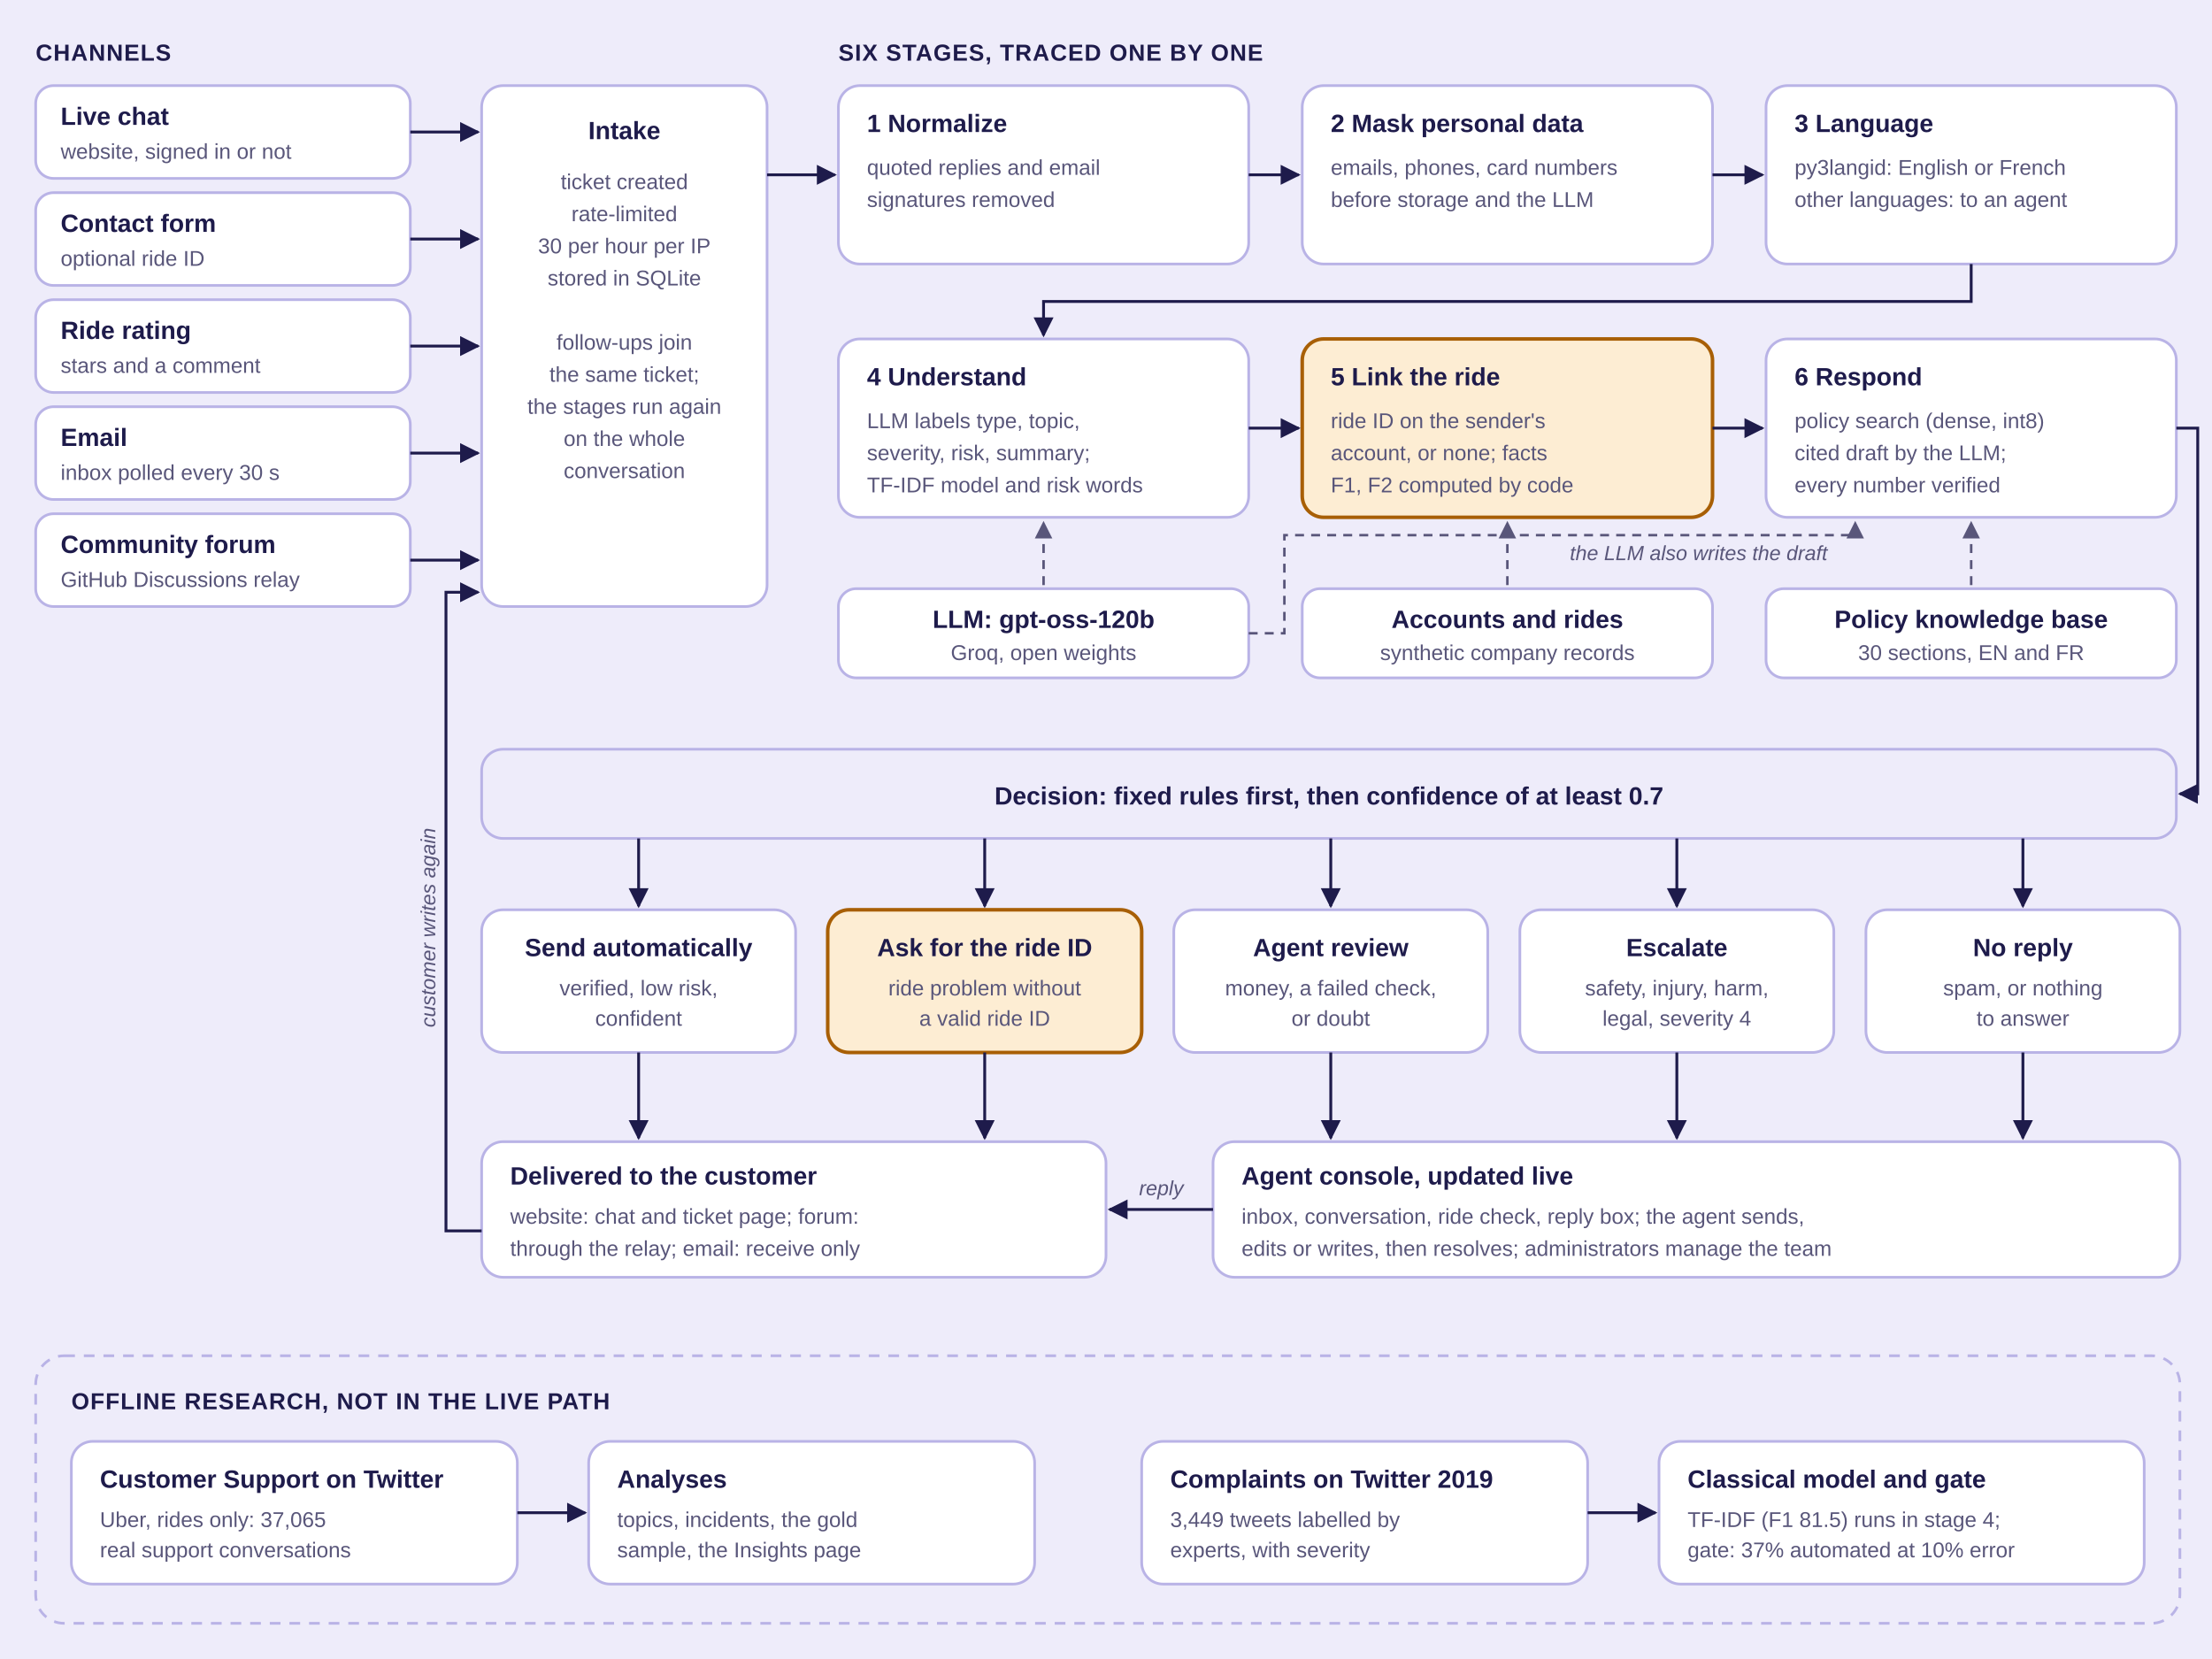
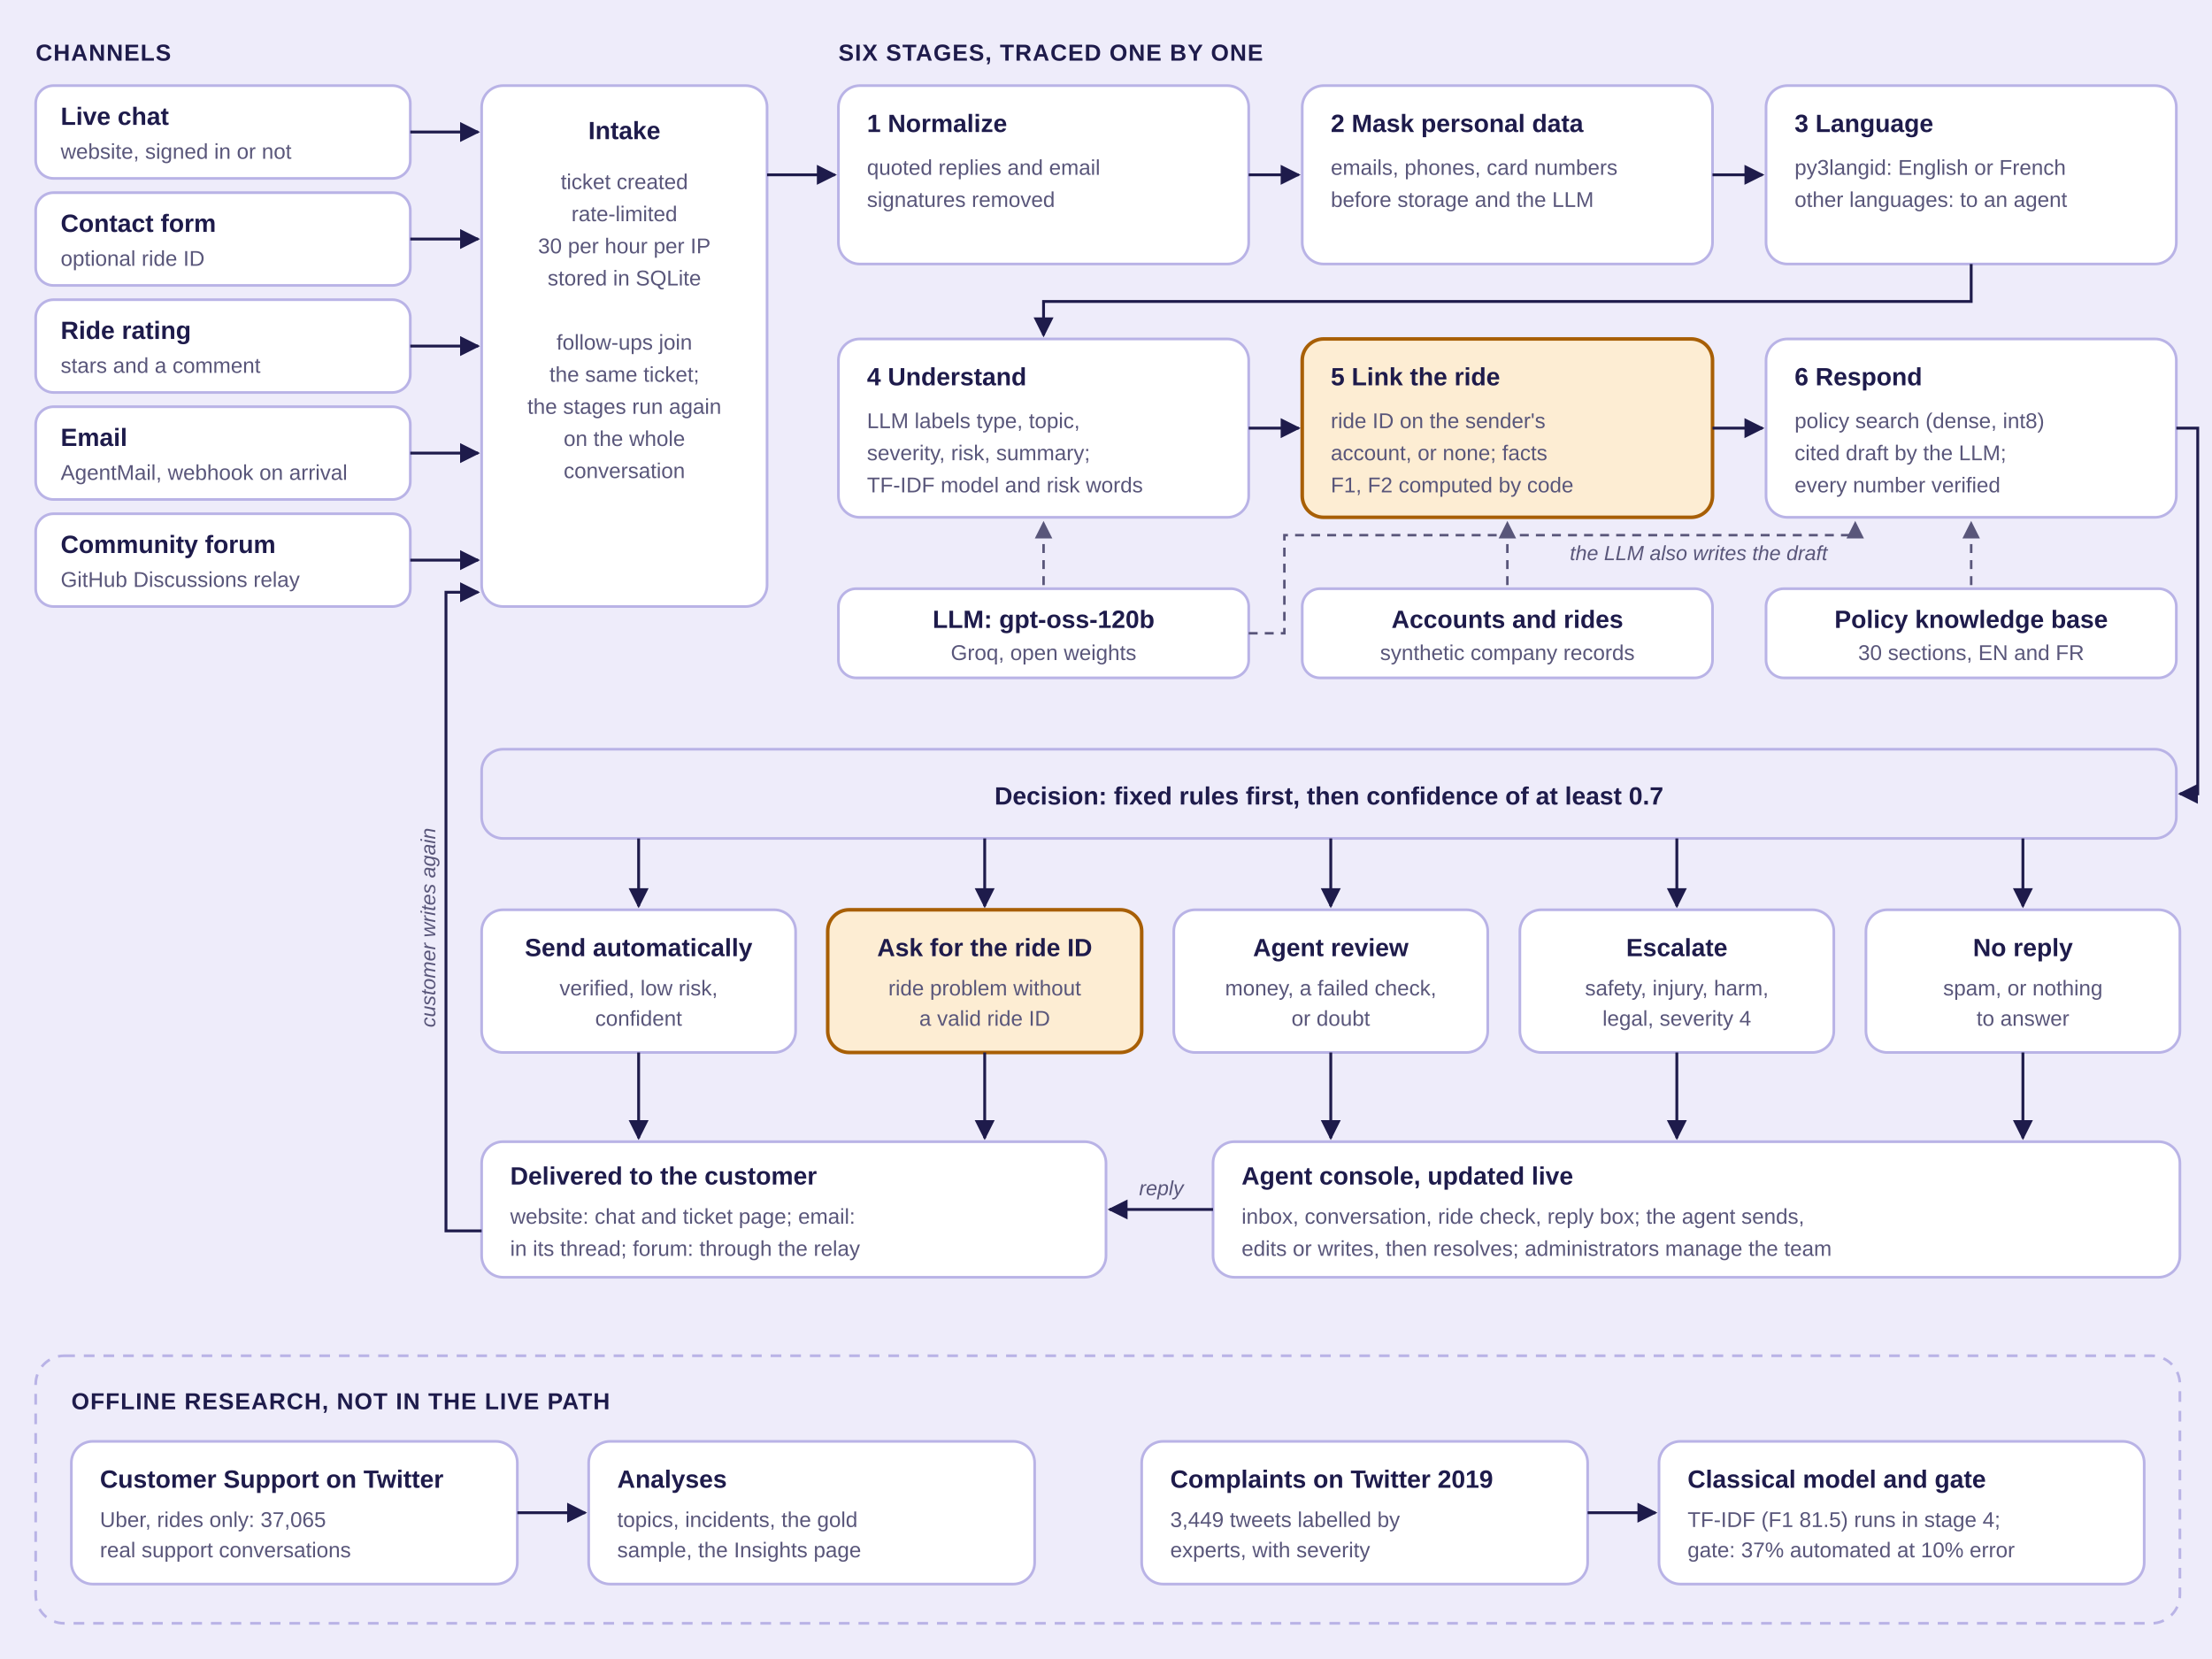
<svg xmlns="http://www.w3.org/2000/svg" width="1240" height="930" viewBox="0 0 1240 930" role="img" aria-label="Five channels feed the intake, which stores a ticket. Six stages follow: normalize, mask personal data, detect the language, understand with an LLM, a TF-IDF model and risk words, link the ride by its ID on the sender's account with record facts, and respond with policy search, a cited draft and a number verifier. A decision then sends automatically, asks for the ride ID, sends to agent review, escalates, or does not reply. Replies are delivered on the website, through the forum relay, or not by email in this demo; the agent console shows everything live. Offline, the Uber support data and a labelled complaint dataset produced the analyses, the classical model and the automation-gate result.">
  <style>/* Diagram vocabulary (classes, so both themes come from the tokens). */
.b { fill: #ffffff; stroke: #b9b3e6; stroke-width: 1.5; }
.key { fill: #fdedd3; stroke: #a85f05; stroke-width: 2; }
.group { fill: none; stroke: #b9b3e6; stroke-width: 1.5; stroke-dasharray: 6 5; }
.frame { fill: #eeecfa; stroke: #b9b3e6; stroke-width: 1.5; }
.t { fill: #1e1b4b; font-size: 14px; font-weight: 600; }
.d { fill: #59567a; font-size: 12px; }
.lbl { fill: #59567a; font-size: 11.5px; font-style: italic; }
.h { fill: #1e1b4b; font-size: 13px; font-weight: 600; letter-spacing: 0.04em; }
.w { fill: none; stroke: #1e1b4b; stroke-width: 1.6; }
.wk { fill: none; stroke: #a85f05; stroke-width: 2; }
.wd { fill: none; stroke: #59567a; stroke-width: 1.4; stroke-dasharray: 5 4; }
.ah { fill: #1e1b4b; }
.ahk { fill: #a85f05; }
.ahd { fill: #59567a; }
 text { font-family: "IBM Plex Sans", "Segoe UI", Arial, sans-serif; }</style>
  <rect width="100%" height="100%" fill="#eeecfa" />
  <defs>
    <marker id="a4" viewBox="0 0 10 10" refX="9" refY="5" markerWidth="7" markerHeight="7" orient="auto-start-reverse">
      <path class="ah" d="M0 0L10 5L0 10z" />
    </marker>
    <marker id="a4k" viewBox="0 0 10 10" refX="9" refY="5" markerWidth="7" markerHeight="7" orient="auto-start-reverse">
      <path class="ahk" d="M0 0L10 5L0 10z" />
    </marker>
    <marker id="a4d" viewBox="0 0 10 10" refX="9" refY="5" markerWidth="7" markerHeight="7" orient="auto-start-reverse">
      <path class="ahd" d="M0 0L10 5L0 10z" />
    </marker>
  </defs>
  <text class="h" x="20" y="34">CHANNELS</text>
  <rect class="b" x="20" y="48" width="210" height="52" rx="10" />
  <text class="t" x="34" y="70">Live chat</text>
  <text class="d" x="34" y="89">website, signed in or not</text>
  <rect class="b" x="20" y="108" width="210" height="52" rx="10" />
  <text class="t" x="34" y="130">Contact form</text>
  <text class="d" x="34" y="149">optional ride ID</text>
  <rect class="b" x="20" y="168" width="210" height="52" rx="10" />
  <text class="t" x="34" y="190">Ride rating</text>
  <text class="d" x="34" y="209">stars and a comment</text>
  <rect class="b" x="20" y="228" width="210" height="52" rx="10" />
  <text class="t" x="34" y="250">Email</text>
-   <text class="d" x="34" y="269">inbox polled every 30 s</text>
+   <text class="d" x="34" y="269">AgentMail, webhook on arrival</text>
  <rect class="b" x="20" y="288" width="210" height="52" rx="10" />
  <text class="t" x="34" y="310">Community forum</text>
  <text class="d" x="34" y="329">GitHub Discussions relay</text>
  <path class="w" d="M230 74H268" marker-end="url(#a4)" />
  <path class="w" d="M230 134H268" marker-end="url(#a4)" />
  <path class="w" d="M230 194H268" marker-end="url(#a4)" />
  <path class="w" d="M230 254H268" marker-end="url(#a4)" />
  <path class="w" d="M230 314H268" marker-end="url(#a4)" />
  <rect class="b" x="270" y="48" width="160" height="292" rx="12" />
  <text class="t" x="350" y="78" text-anchor="middle">Intake</text>
  <text class="d" x="350" y="106" text-anchor="middle">ticket created</text>
  <text class="d" x="350" y="124" text-anchor="middle">rate-limited</text>
  <text class="d" x="350" y="142" text-anchor="middle">30 per hour per IP</text>
  <text class="d" x="350" y="160" text-anchor="middle">stored in SQLite</text>
  <text class="d" x="350" y="196" text-anchor="middle">follow-ups join</text>
  <text class="d" x="350" y="214" text-anchor="middle">the same ticket;</text>
  <text class="d" x="350" y="232" text-anchor="middle">the stages run again</text>
  <text class="d" x="350" y="250" text-anchor="middle">on the whole</text>
  <text class="d" x="350" y="268" text-anchor="middle">conversation</text>
  <path class="w" d="M430 98H468" marker-end="url(#a4)" />
  <text class="h" x="470" y="34">SIX STAGES, TRACED ONE BY ONE</text>
  <rect class="b" x="470" y="48" width="230" height="100" rx="12" />
  <text class="t" x="486" y="74">1  Normalize</text>
  <text class="d" x="486" y="98">quoted replies and email</text>
  <text class="d" x="486" y="116">signatures removed</text>
  <rect class="b" x="730" y="48" width="230" height="100" rx="12" />
  <text class="t" x="746" y="74">2  Mask personal data</text>
  <text class="d" x="746" y="98">emails, phones, card numbers</text>
  <text class="d" x="746" y="116">before storage and the LLM</text>
  <rect class="b" x="990" y="48" width="230" height="100" rx="12" />
  <text class="t" x="1006" y="74">3  Language</text>
  <text class="d" x="1006" y="98">py3langid: English or French</text>
  <text class="d" x="1006" y="116">other languages: to an agent</text>
  <path class="w" d="M700 98H728" marker-end="url(#a4)" />
  <path class="w" d="M960 98H988" marker-end="url(#a4)" />
  <path class="w" d="M1105 148V169H585V188" marker-end="url(#a4)" />
  <rect class="b" x="470" y="190" width="230" height="100" rx="12" />
  <text class="t" x="486" y="216">4  Understand</text>
  <text class="d" x="486" y="240">LLM labels type, topic,</text>
  <text class="d" x="486" y="258">severity, risk, summary;</text>
  <text class="d" x="486" y="276">TF-IDF model and risk words</text>
  <rect class="key" x="730" y="190" width="230" height="100" rx="12" />
  <text class="t" x="746" y="216">5  Link the ride</text>
  <text class="d" x="746" y="240">ride ID on the sender's</text>
  <text class="d" x="746" y="258">account, or none; facts</text>
  <text class="d" x="746" y="276">F1, F2 computed by code</text>
  <rect class="b" x="990" y="190" width="230" height="100" rx="12" />
  <text class="t" x="1006" y="216">6  Respond</text>
  <text class="d" x="1006" y="240">policy search (dense, int8)</text>
  <text class="d" x="1006" y="258">cited draft by the LLM;</text>
  <text class="d" x="1006" y="276">every number verified</text>
  <path class="w" d="M700 240H728" marker-end="url(#a4)" />
  <path class="w" d="M960 240H988" marker-end="url(#a4)" />
  <rect class="b" x="470" y="330" width="230" height="50" rx="10" />
  <text class="t" x="585" y="352" text-anchor="middle">LLM: gpt-oss-120b</text>
  <text class="d" x="585" y="370" text-anchor="middle">Groq, open weights</text>
  <rect class="b" x="730" y="330" width="230" height="50" rx="10" />
  <text class="t" x="845" y="352" text-anchor="middle">Accounts and rides</text>
  <text class="d" x="845" y="370" text-anchor="middle">synthetic company records</text>
  <rect class="b" x="990" y="330" width="230" height="50" rx="10" />
  <text class="t" x="1105" y="352" text-anchor="middle">Policy knowledge base</text>
  <text class="d" x="1105" y="370" text-anchor="middle">30 sections, EN and FR</text>
  <path class="wd" d="M585 328V293" marker-end="url(#a4d)" />
  <path class="wd" d="M845 328V293" marker-end="url(#a4d)" />
  <path class="wd" d="M1105 328V293" marker-end="url(#a4d)" />
  <path class="wd" d="M700 355H720V300H1040V293" marker-end="url(#a4d)" />
  <text class="lbl" x="880" y="314">the LLM also writes the draft</text>
  <path class="w" d="M1220 240H1232V445H1222" marker-end="url(#a4)" />
  <rect class="frame" x="270" y="420" width="950" height="50" rx="12" />
  <text class="t" x="745" y="451" text-anchor="middle">Decision: fixed rules first, then confidence of at least 0.7</text>
  <path class="w" d="M358 470V508" marker-end="url(#a4)" />
  <path class="w" d="M552 470V508" marker-end="url(#a4)" />
  <path class="w" d="M746 470V508" marker-end="url(#a4)" />
  <path class="w" d="M940 470V508" marker-end="url(#a4)" />
  <path class="w" d="M1134 470V508" marker-end="url(#a4)" />
  <rect class="b" x="270" y="510" width="176" height="80" rx="12" />
  <text class="t" x="358" y="536" text-anchor="middle">Send automatically</text>
  <text class="d" x="358" y="558" text-anchor="middle">verified, low risk,</text>
  <text class="d" x="358" y="575" text-anchor="middle">confident</text>
  <rect class="key" x="464" y="510" width="176" height="80" rx="12" />
  <text class="t" x="552" y="536" text-anchor="middle">Ask for the ride ID</text>
  <text class="d" x="552" y="558" text-anchor="middle">ride problem without</text>
  <text class="d" x="552" y="575" text-anchor="middle">a valid ride ID</text>
  <rect class="b" x="658" y="510" width="176" height="80" rx="12" />
  <text class="t" x="746" y="536" text-anchor="middle">Agent review</text>
  <text class="d" x="746" y="558" text-anchor="middle">money, a failed check,</text>
  <text class="d" x="746" y="575" text-anchor="middle">or doubt</text>
  <rect class="b" x="852" y="510" width="176" height="80" rx="12" />
  <text class="t" x="940" y="536" text-anchor="middle">Escalate</text>
  <text class="d" x="940" y="558" text-anchor="middle">safety, injury, harm,</text>
  <text class="d" x="940" y="575" text-anchor="middle">legal, severity 4</text>
  <rect class="b" x="1046" y="510" width="176" height="80" rx="12" />
  <text class="t" x="1134" y="536" text-anchor="middle">No reply</text>
  <text class="d" x="1134" y="558" text-anchor="middle">spam, or nothing</text>
  <text class="d" x="1134" y="575" text-anchor="middle">to answer</text>
  <path class="w" d="M358 590V638" marker-end="url(#a4)" />
  <path class="w" d="M552 590V638" marker-end="url(#a4)" />
  <path class="w" d="M746 590V638" marker-end="url(#a4)" />
  <path class="w" d="M940 590V638" marker-end="url(#a4)" />
  <path class="w" d="M1134 590V638" marker-end="url(#a4)" />
  <rect class="b" x="270" y="640" width="350" height="76" rx="12" />
  <text class="t" x="286" y="664">Delivered to the customer</text>
-   <text class="d" x="286" y="686">website: chat and ticket page; forum:</text>
-   <text class="d" x="286" y="704">through the relay; email: receive only</text>
+   <text class="d" x="286" y="686">website: chat and ticket page; email:</text>
+   <text class="d" x="286" y="704">in its thread; forum: through the relay</text>
  <rect class="b" x="680" y="640" width="542" height="76" rx="12" />
  <text class="t" x="696" y="664">Agent console, updated live</text>
  <text class="d" x="696" y="686">inbox, conversation, ride check, reply box; the agent sends,</text>
  <text class="d" x="696" y="704">edits or writes, then resolves; administrators manage the team</text>
  <path class="w" d="M680 678H622" marker-end="url(#a4)" />
  <text class="lbl" x="651" y="670" text-anchor="middle">reply</text>
  <path class="w" d="M270 690H250V332H268" marker-end="url(#a4)" />
  <text class="lbl" x="244" y="520" text-anchor="middle" transform="rotate(-90 244 520)">customer writes again</text>
  <rect class="group" x="20" y="760" width="1202" height="150" rx="16" />
  <text class="h" x="40" y="790">OFFLINE RESEARCH, NOT IN THE LIVE PATH</text>
  <rect class="b" x="40" y="808" width="250" height="80" rx="12" />
  <text class="t" x="56" y="834">Customer Support on Twitter</text>
  <text class="d" x="56" y="856">Uber, rides only: 37,065</text>
  <text class="d" x="56" y="873">real support conversations</text>
  <rect class="b" x="330" y="808" width="250" height="80" rx="12" />
  <text class="t" x="346" y="834">Analyses</text>
  <text class="d" x="346" y="856">topics, incidents, the gold</text>
  <text class="d" x="346" y="873">sample, the Insights page</text>
  <path class="w" d="M290 848H328" marker-end="url(#a4)" />
  <rect class="b" x="640" y="808" width="250" height="80" rx="12" />
  <text class="t" x="656" y="834">Complaints on Twitter 2019</text>
  <text class="d" x="656" y="856">3,449 tweets labelled by</text>
  <text class="d" x="656" y="873">experts, with severity</text>
  <rect class="b" x="930" y="808" width="272" height="80" rx="12" />
  <text class="t" x="946" y="834">Classical model and gate</text>
  <text class="d" x="946" y="856">TF-IDF (F1 81.5) runs in stage 4;</text>
  <text class="d" x="946" y="873">gate: 37% automated at 10% error</text>
  <path class="w" d="M890 848H928" marker-end="url(#a4)" />
</svg>
